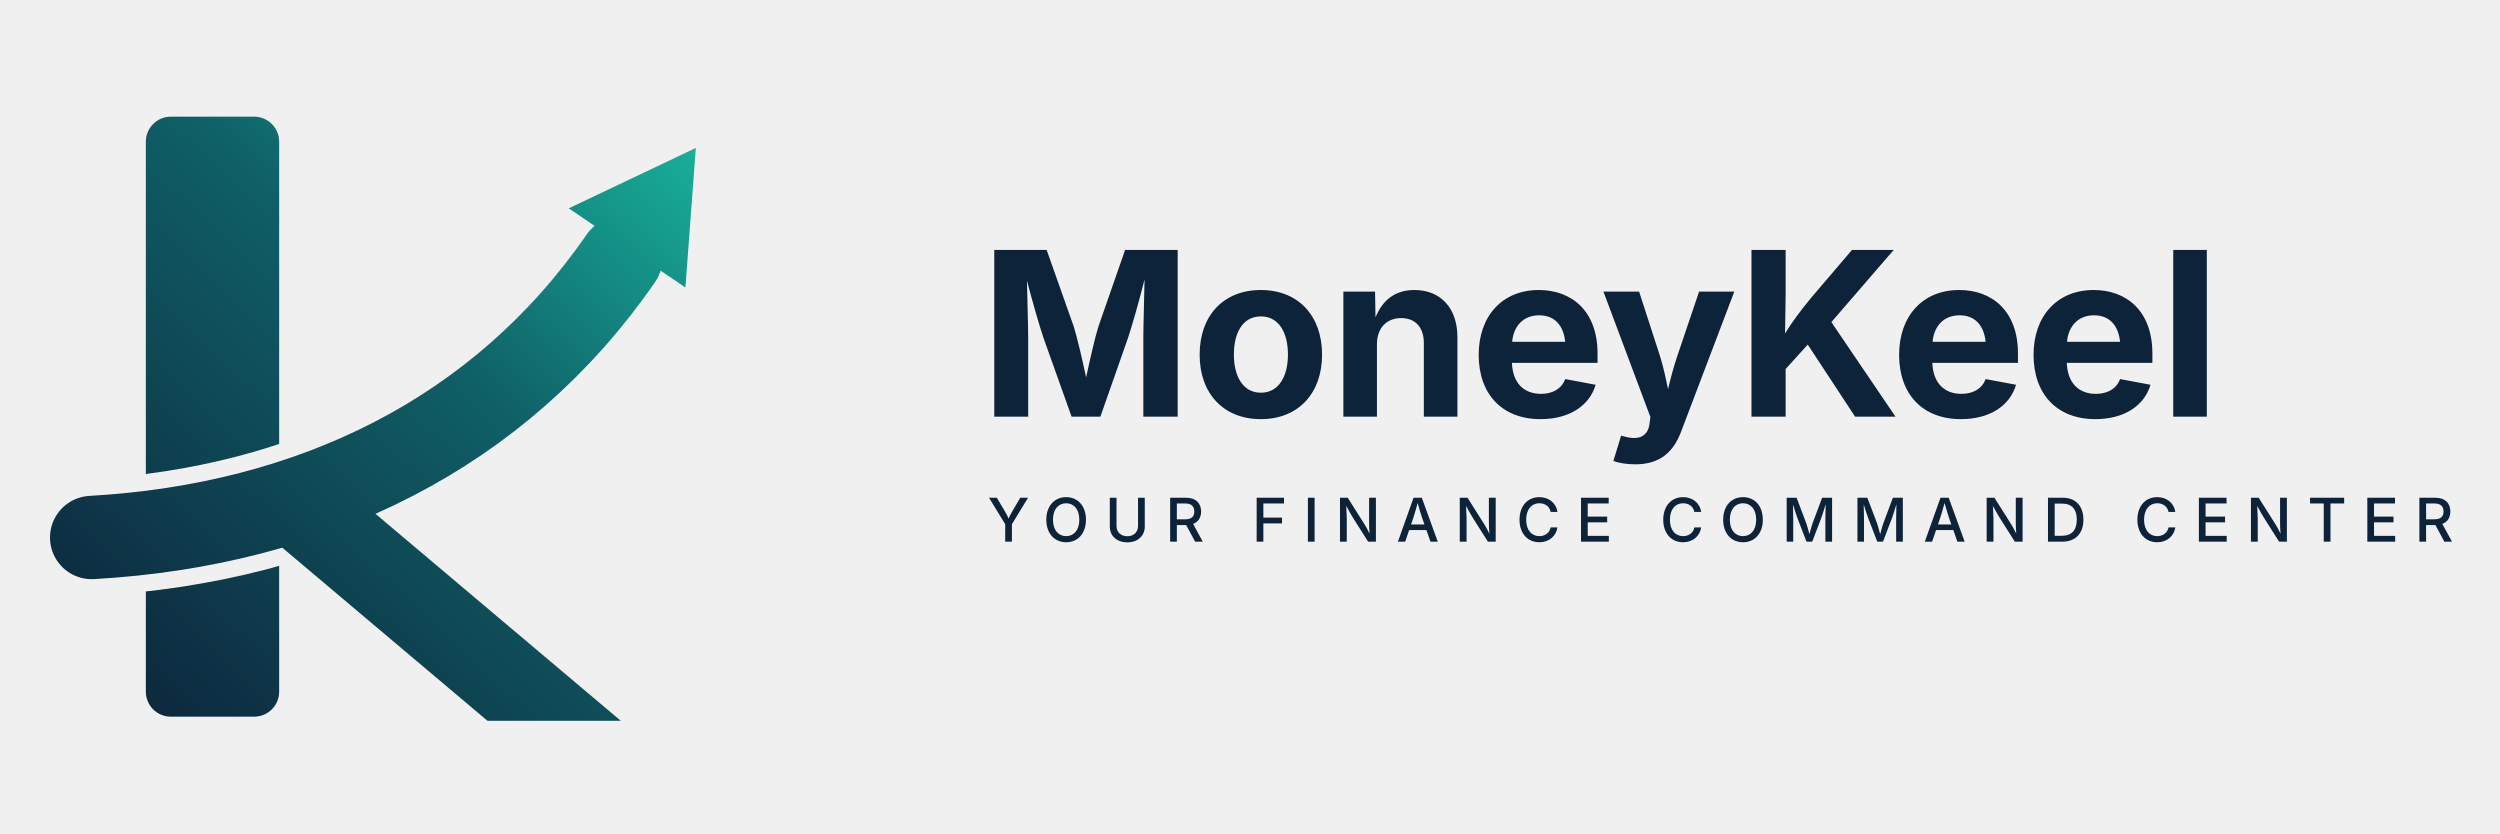
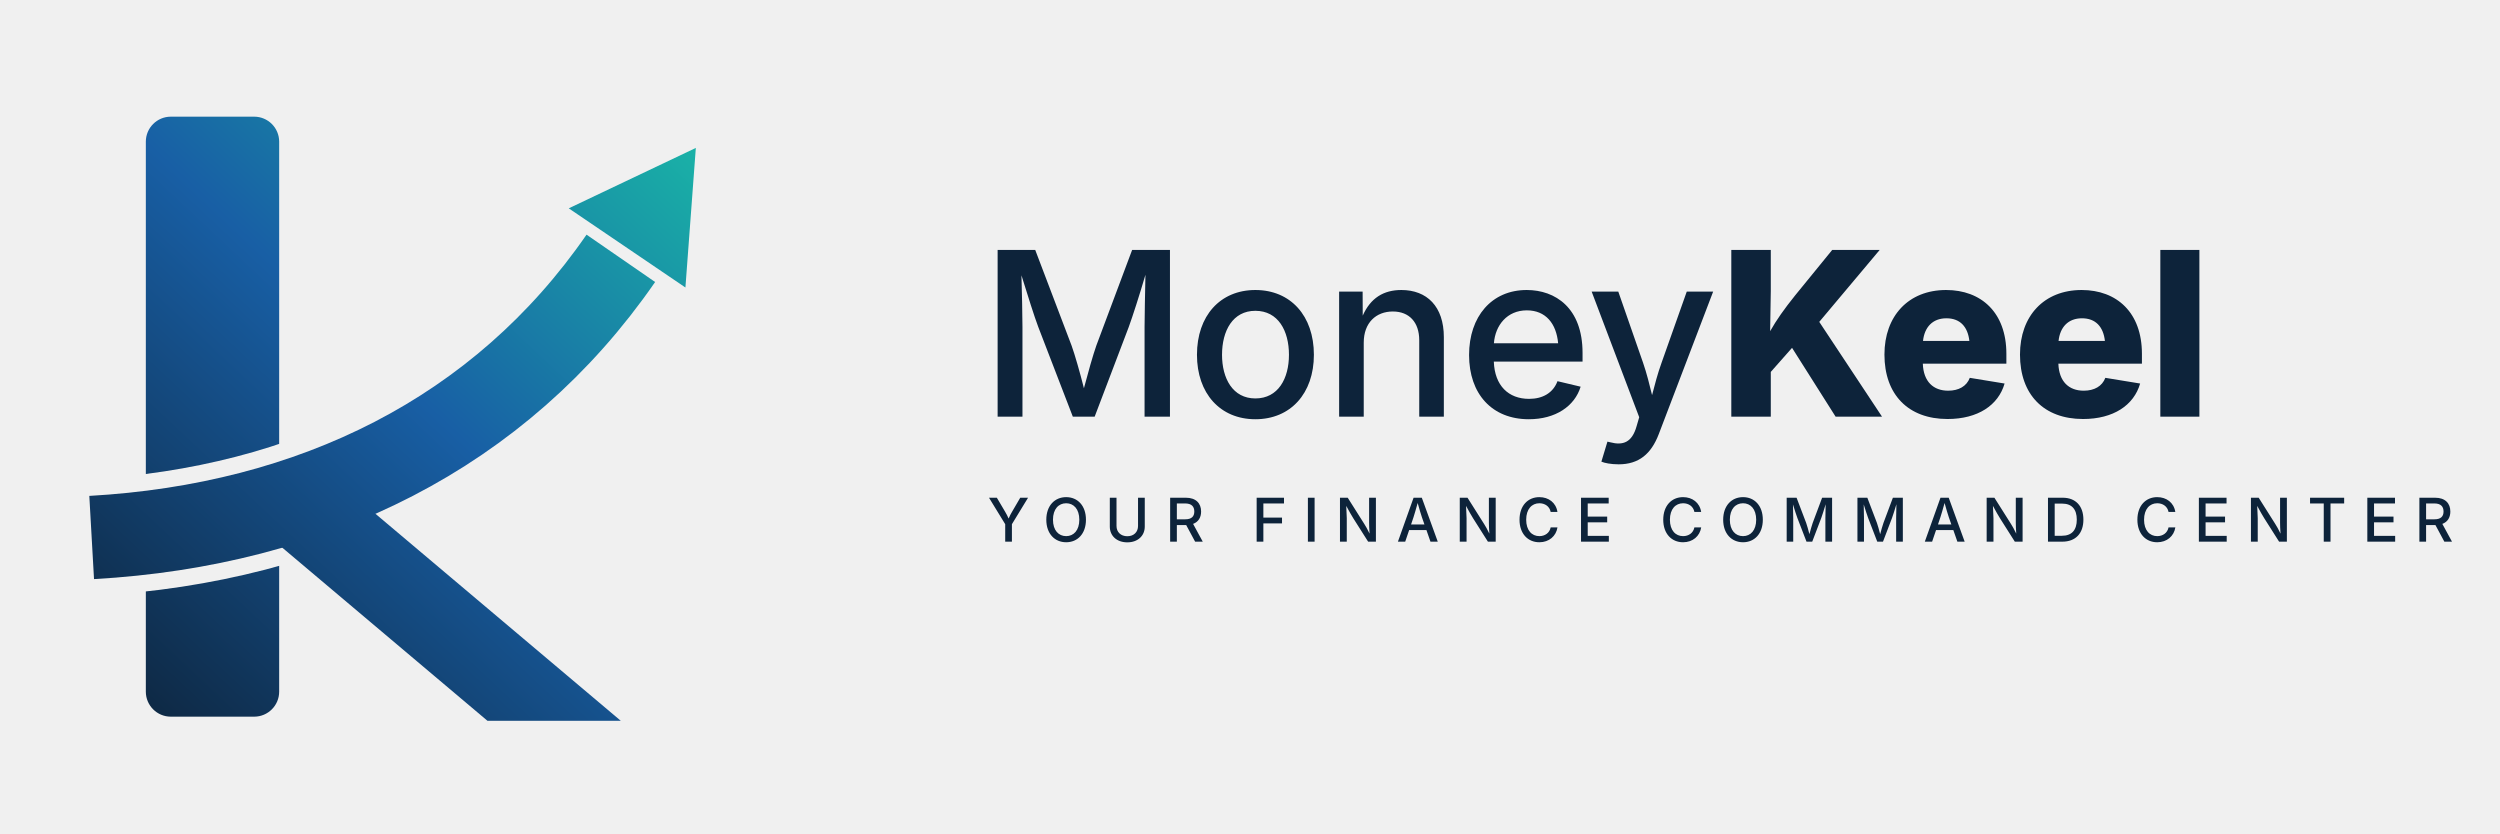
<svg xmlns="http://www.w3.org/2000/svg" width="1200" height="400" viewBox="0 0 1200 400" role="img" aria-label="MoneyKeel — Your finance command center">
  <defs>
    <linearGradient id="keelGradient" x1="60" y1="360" x2="360" y2="40" gradientUnits="userSpaceOnUse">
      <stop offset="0" stop-color="#0D233A" />
-       <stop offset="0.55" stop-color="#0F5F66" />
+       <stop offset="0.5" stop-color="#185FA5" />
      <stop offset="1" stop-color="#1AC4A7" />
    </linearGradient>
    <mask id="stemSlice" maskUnits="userSpaceOnUse" x="0" y="0" width="400" height="400">
      <rect x="0" y="0" width="400" height="400" fill="#fff" />
      <path d="M 44 258 C 150 252, 240 208, 298 124" fill="none" stroke="#000" stroke-width="56" stroke-linecap="round" />
    </mask>
  </defs>
  <g>
    <rect x="70" y="56" width="64" height="288" rx="12" fill="url(#keelGradient)" mask="url(#stemSlice)" />
    <path d="M 106 238 L 170 238 L 298 346 L 234 346 Z" fill="url(#keelGradient)" />
-     <path d="M 44 258 C 150 252, 240 208, 298 124" fill="none" stroke="url(#keelGradient)" stroke-width="40" stroke-linecap="round" />
+     <path d="M 44 258 C 150 252, 240 208, 298 124" fill="none" stroke="url(#keelGradient)" stroke-width="40" stroke-linecap="butt" />
    <path d="M 334 71 L 329 138 L 273 100 Z" fill="url(#keelGradient)" />
  </g>
  <g fill="#0D233A" font-family="Inter, Montserrat, 'Proxima Nova', 'Helvetica Neue', Arial, sans-serif">
-     <text x="470" y="200" font-size="110" font-weight="700" letter-spacing="-1">MoneyKeel</text>
+     <text x="470" y="200" font-size="110" font-weight="500" letter-spacing="-1">Money<tspan font-weight="800">Keel</tspan>
+     </text>
    <text x="474" y="260" font-size="29" font-weight="500" letter-spacing="7.5">YOUR FINANCE COMMAND CENTER</text>
  </g>
</svg>
